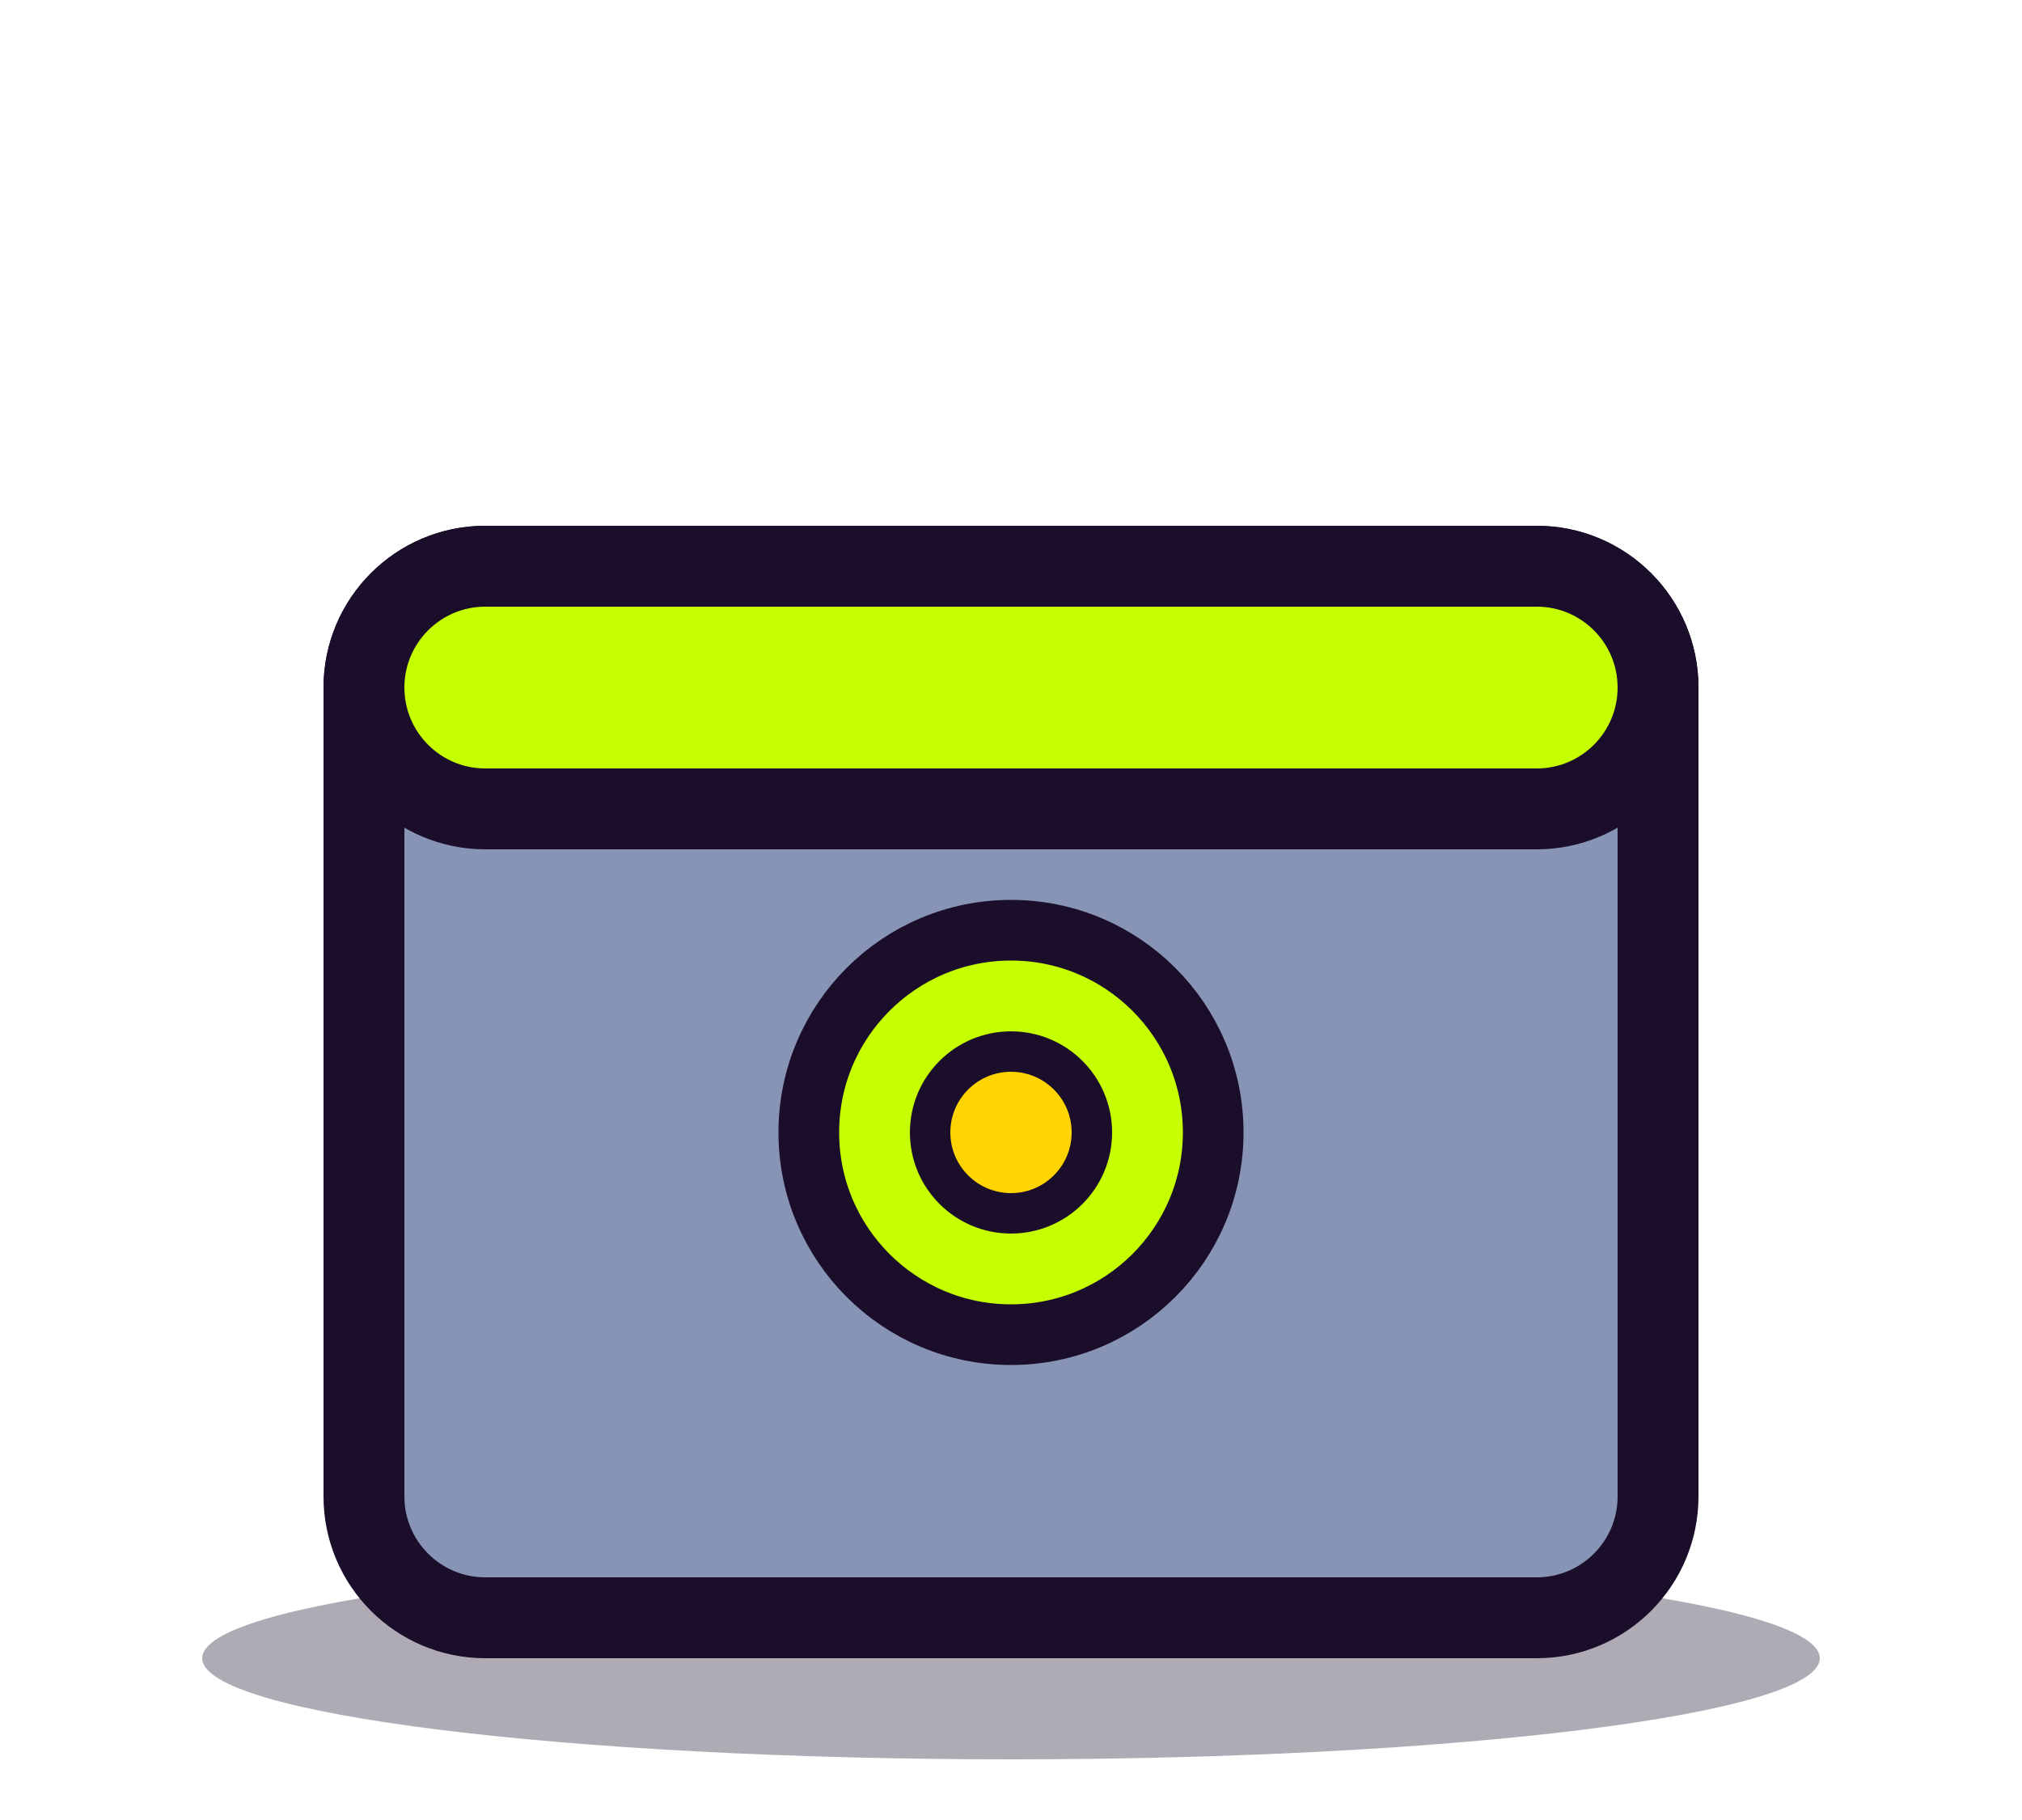
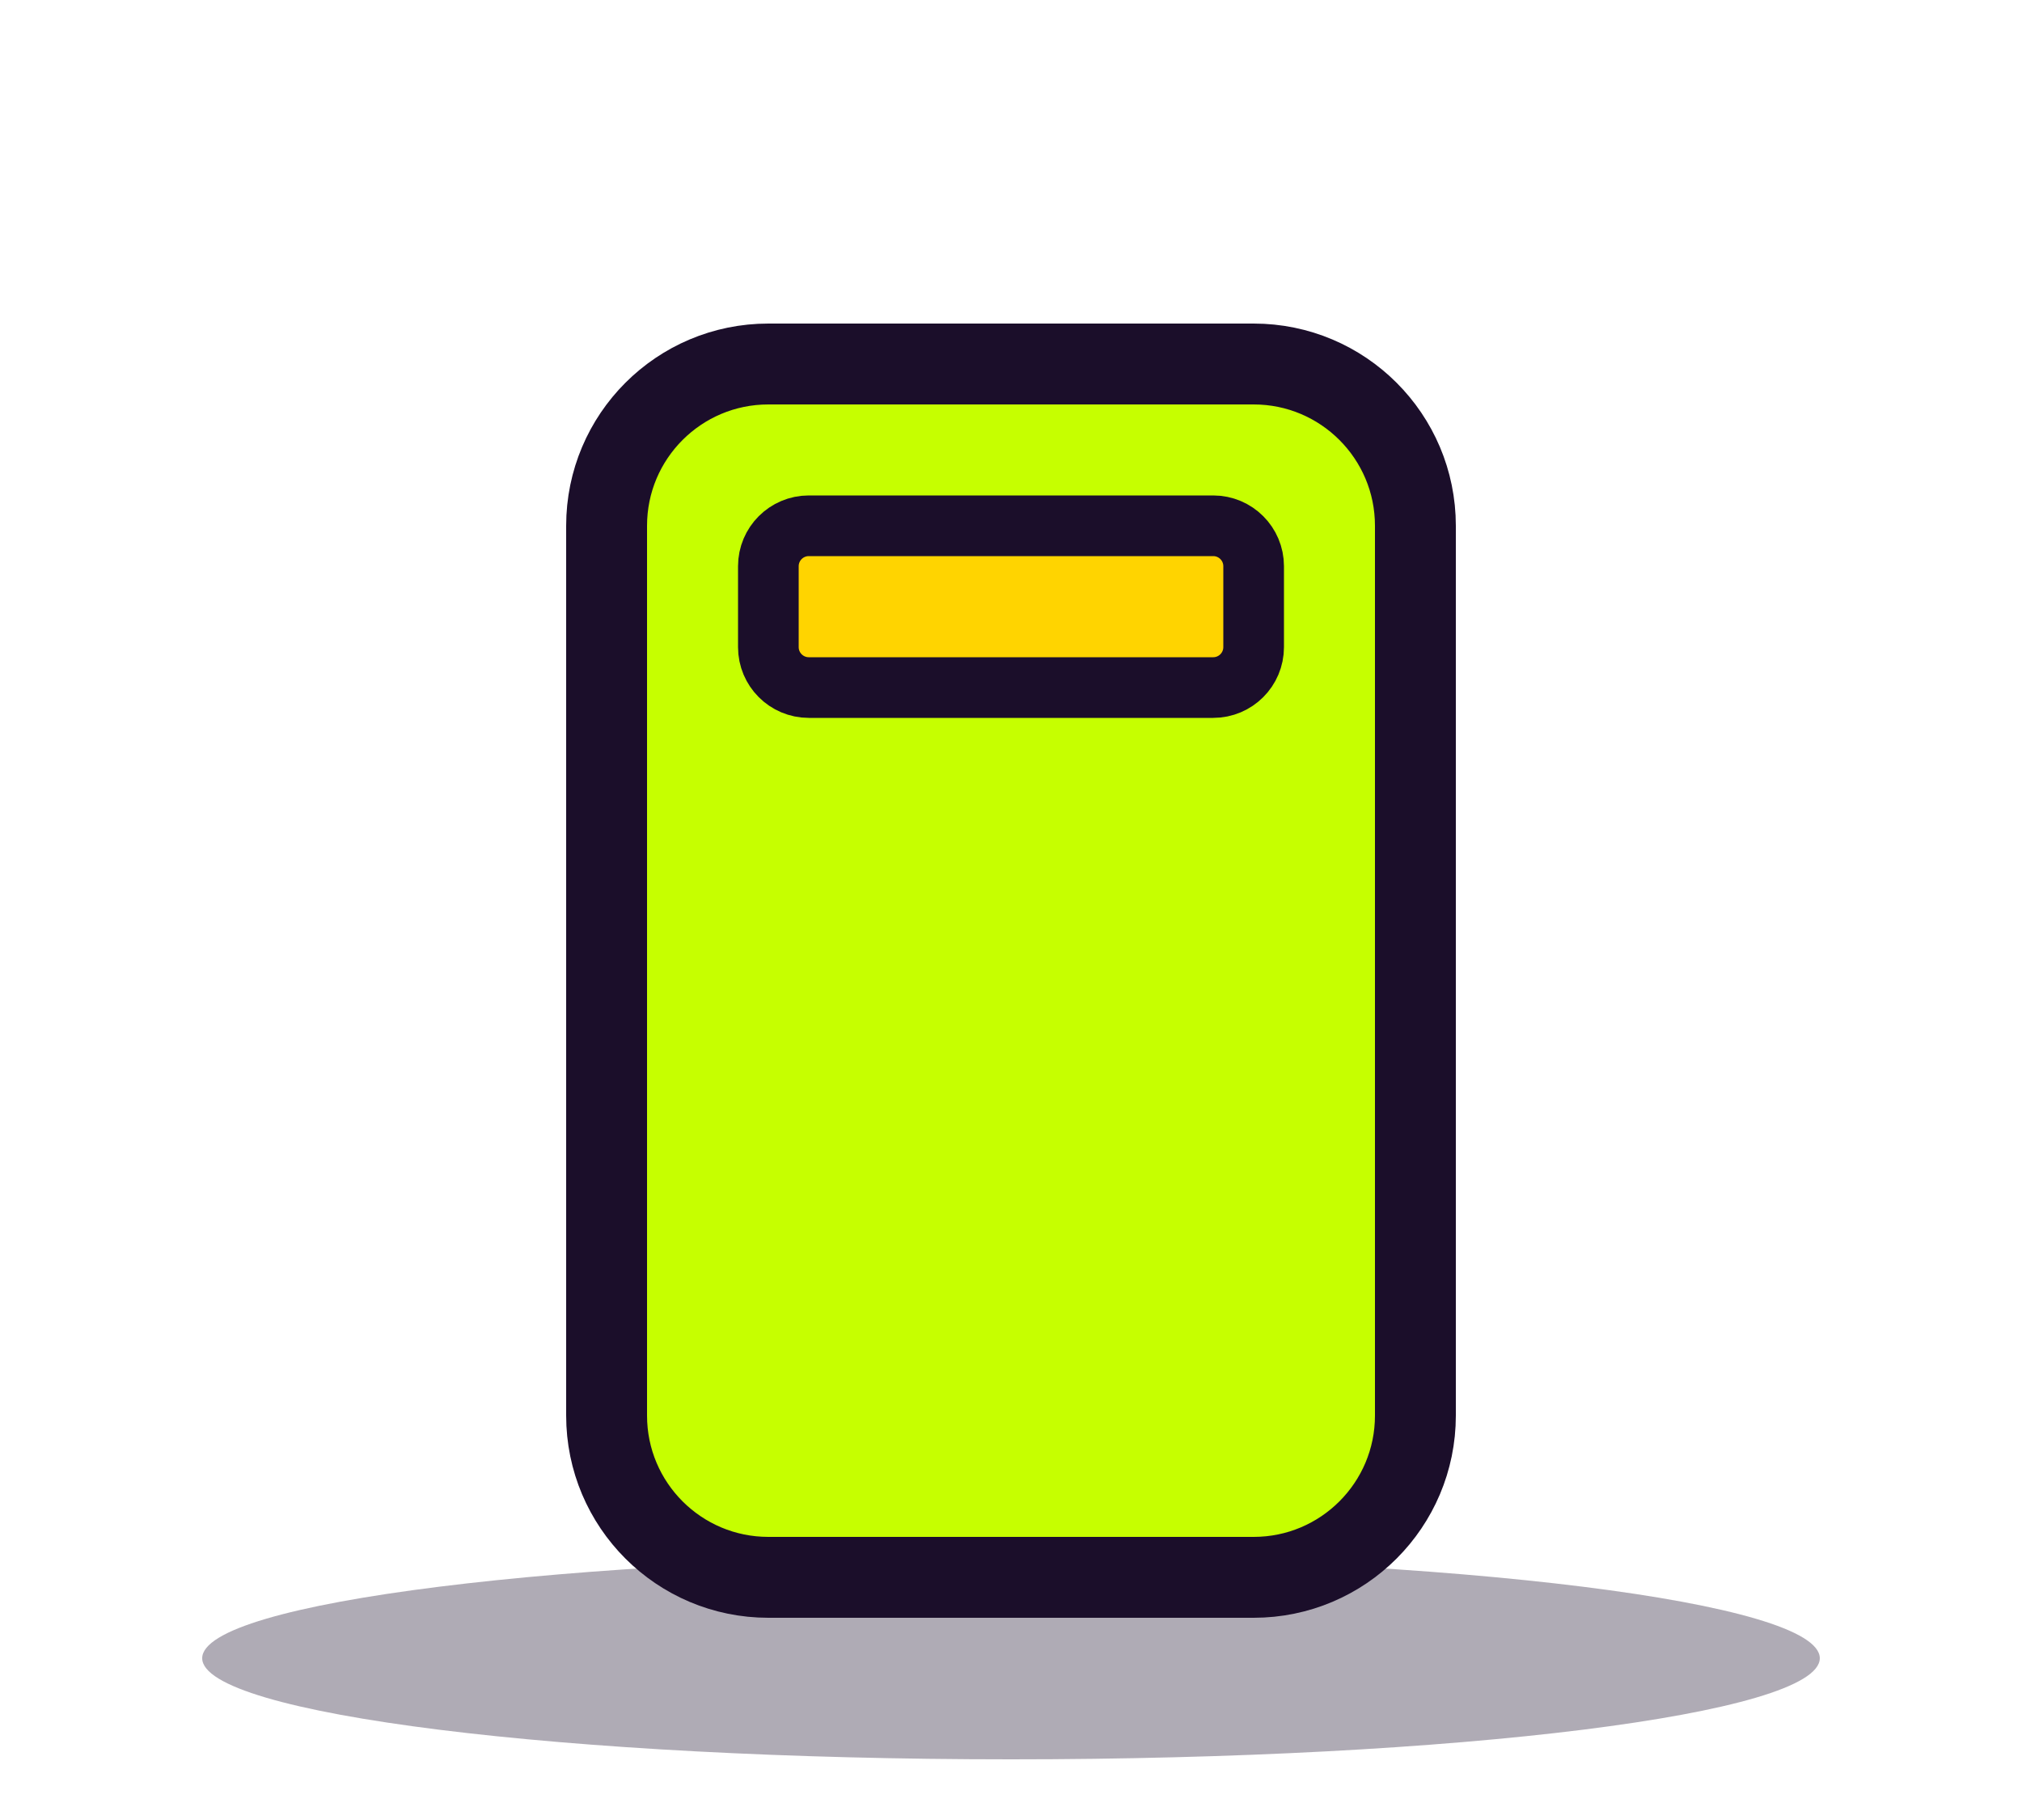
<svg xmlns="http://www.w3.org/2000/svg" width="100" height="90" viewBox="0 0 100 90">
  <ellipse cx="50" cy="82" rx="40" ry="5" fill="#1B0E2A" opacity="0.35" />
-   <rect x="18" y="28" width="64" height="52" rx="6" fill="#8894B5" stroke="#1B0E2A" stroke-width="4" />
-   <rect x="18" y="28" width="64" height="12" rx="6" fill="#C6FF00" stroke="#1B0E2A" stroke-width="4" />
-   <circle cx="50" cy="56" r="10" fill="#C6FF00" stroke="#1B0E2A" stroke-width="3" />
-   <circle cx="50" cy="56" r="4" fill="#FFD400" stroke="#1B0E2A" stroke-width="2" />
+   <rect x="30" y="18" width="40" height="60" rx="8" fill="#C6FF00" stroke="#1B0E2A" stroke-width="4" />
+   <rect x="38" y="26" width="24" height="8" rx="2" fill="#FFD400" stroke="#1B0E2A" stroke-width="3" />
</svg>
